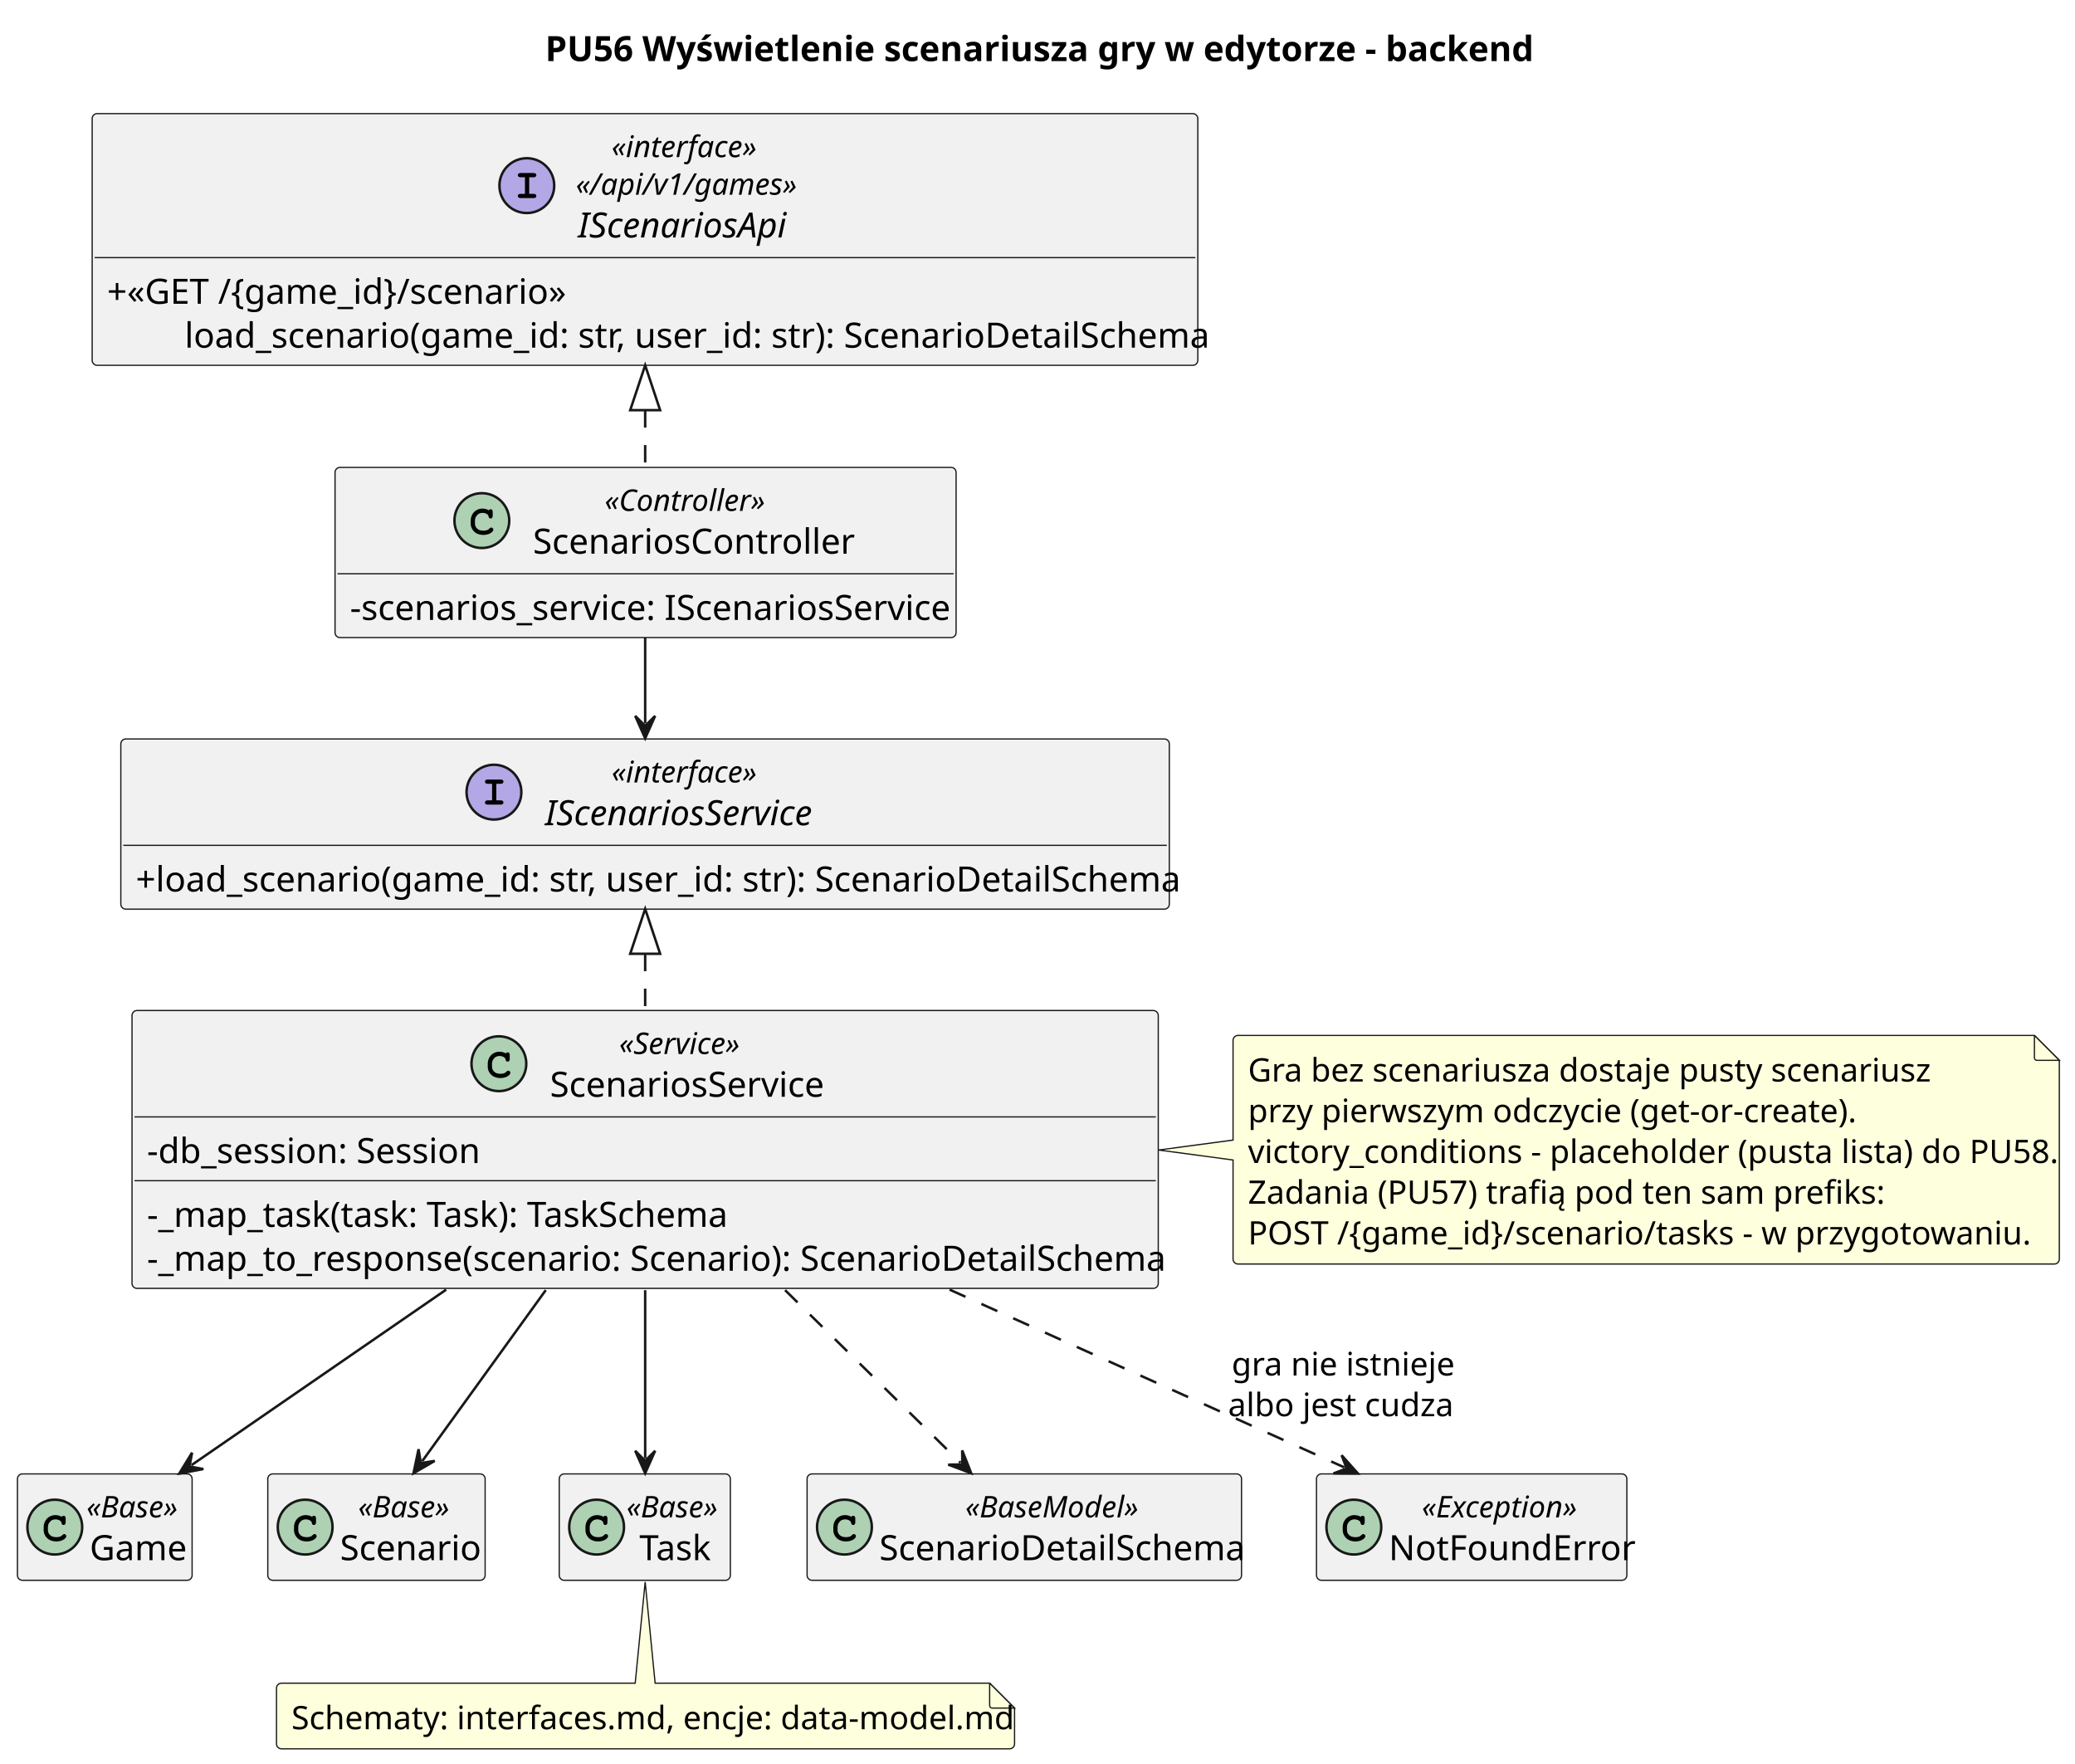
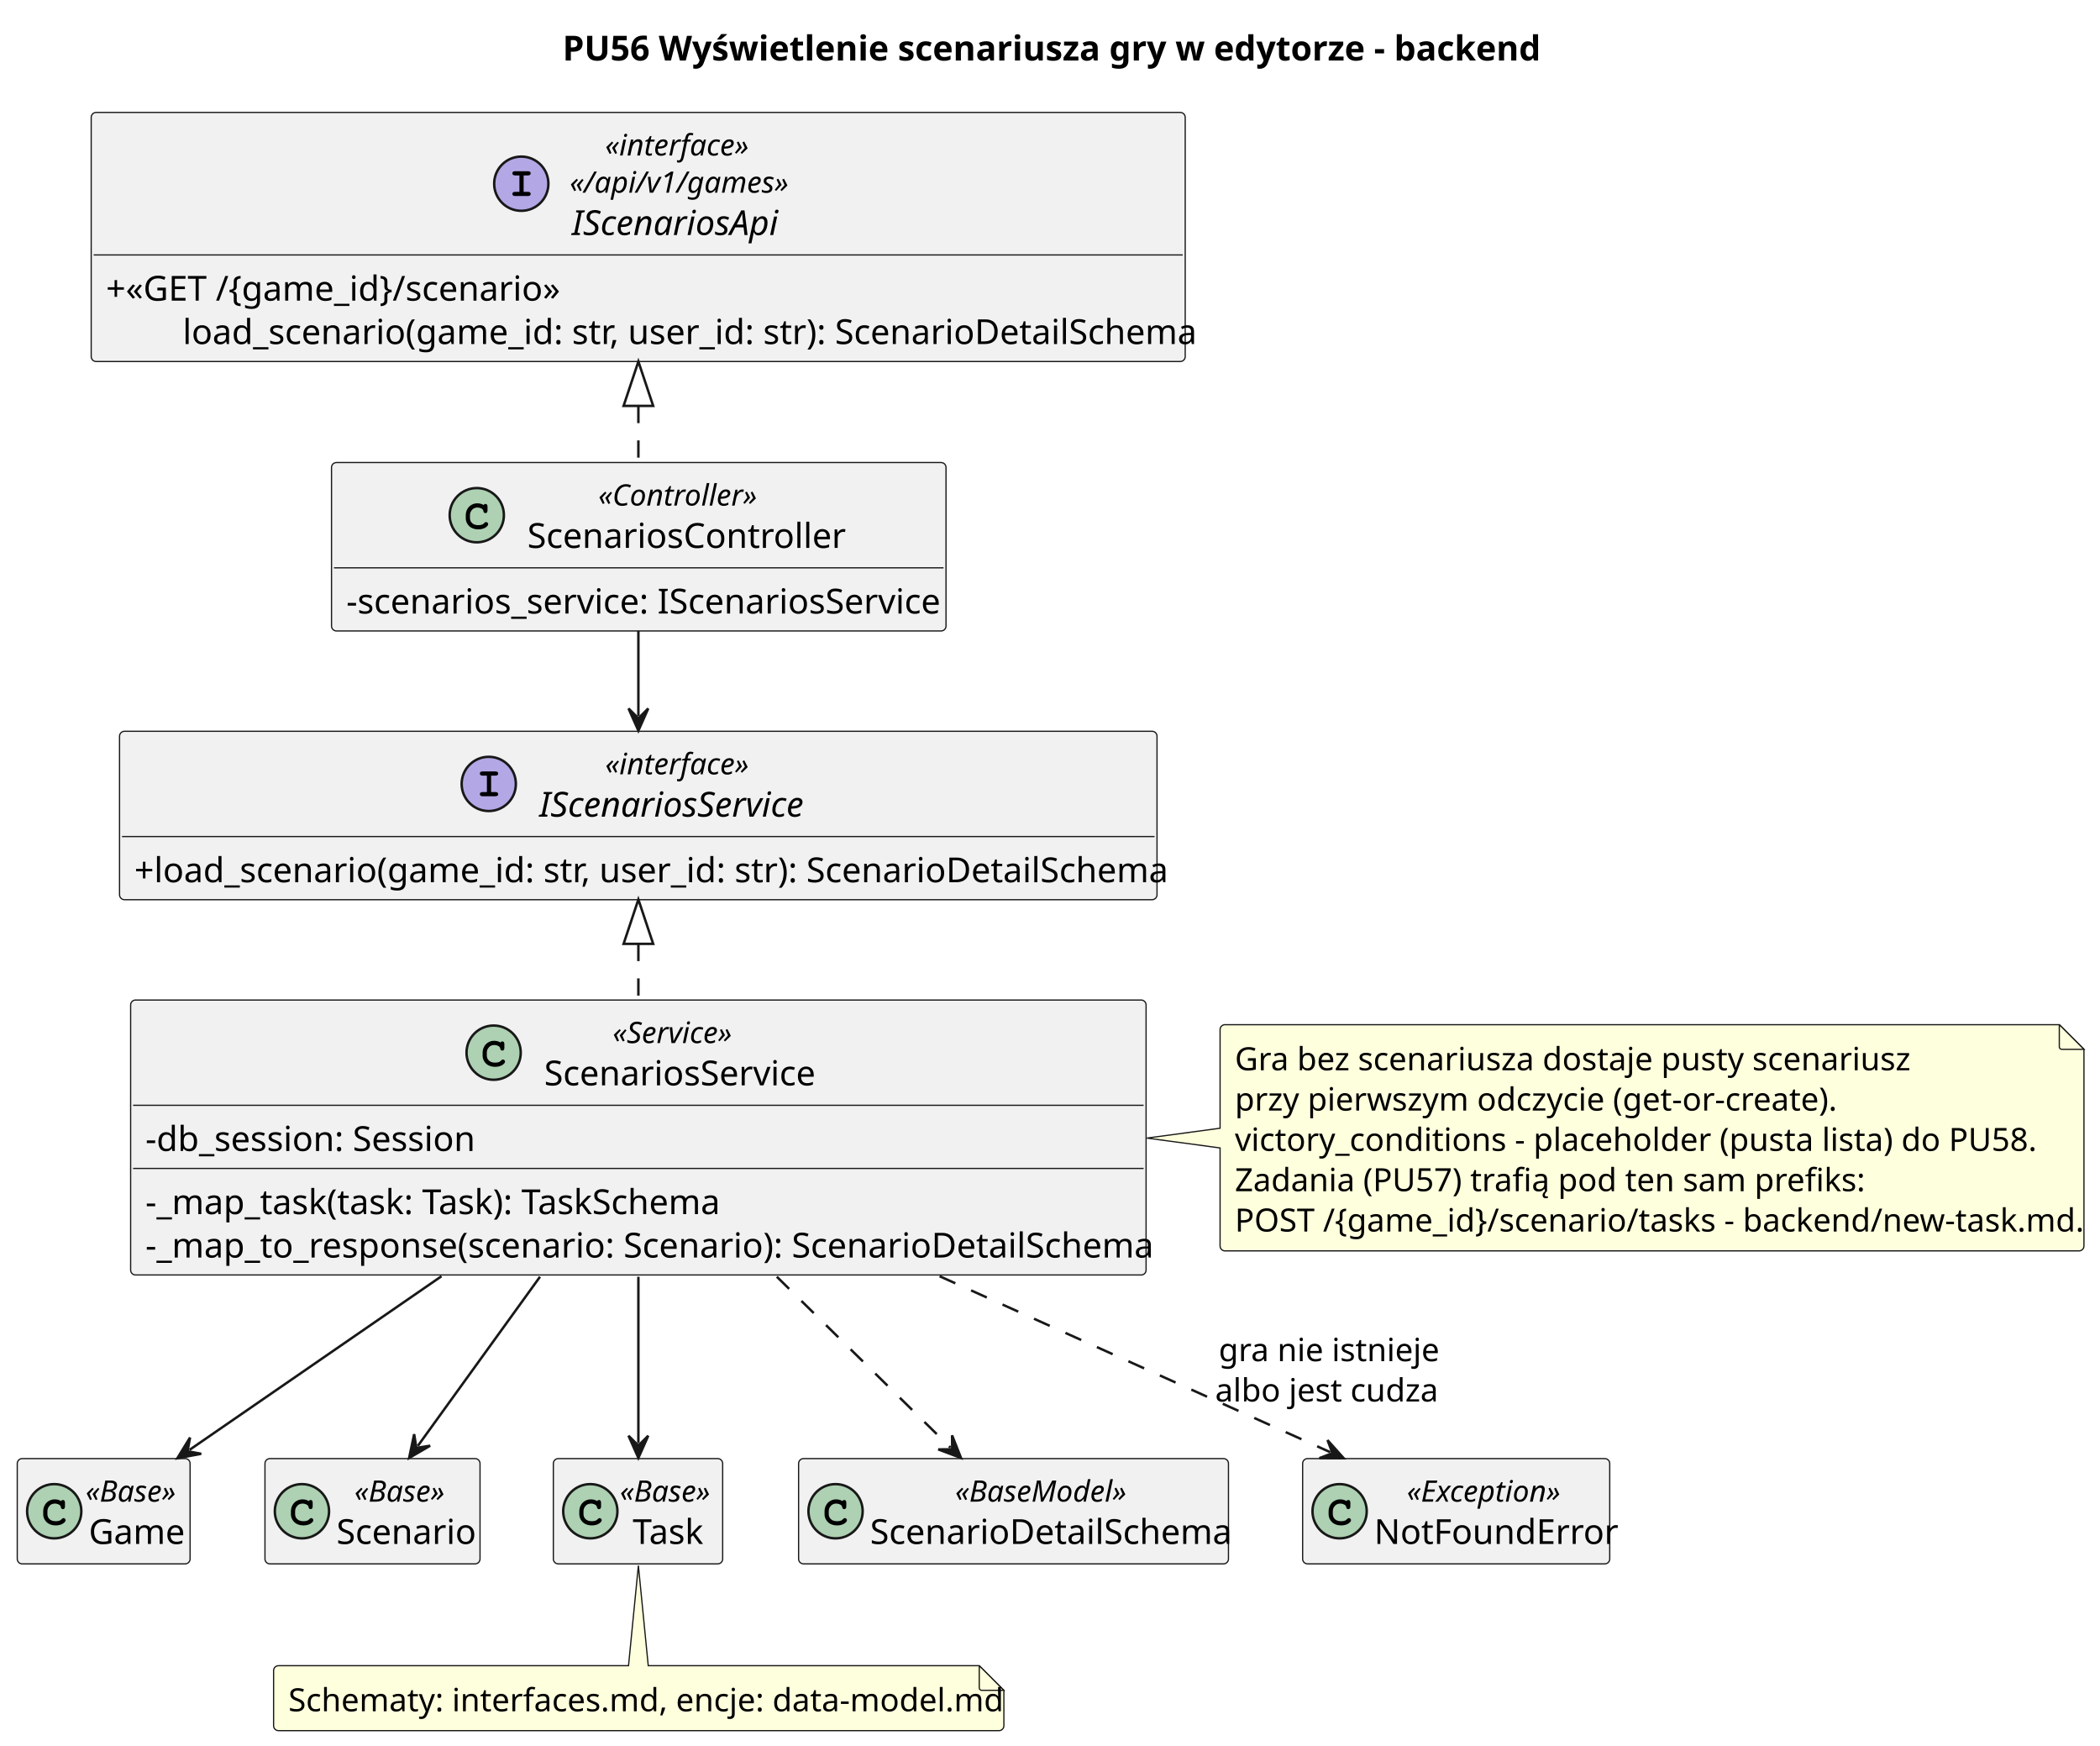
- <svg xmlns="http://www.w3.org/2000/svg" contentStyleType="text/css" data-diagram-type="CLASS" height="708px" preserveAspectRatio="none" style="width:833px;height:708px;background:#FFFFFF;" version="1.1" viewBox="0 0 833 708" width="833px" zoomAndPan="magnify">
+ <svg xmlns="http://www.w3.org/2000/svg" contentStyleType="text/css" data-diagram-type="CLASS" height="708px" preserveAspectRatio="none" style="width:852px;height:708px;background:#FFFFFF;" version="1.1" viewBox="0 0 852 708" width="852px" zoomAndPan="magnify">
  <defs />
  <g>
    <g class="title" data-source-line="13">
-       <text fill="#000000" font-family="sans-serif" font-size="14" font-weight="bold" lengthAdjust="spacing" textLength="382.033" x="218.839" y="24.533">PU56 Wyświetlenie scenariusza gry w edytorze - backend</text>
+       <text fill="#000000" font-family="sans-serif" font-size="14" font-weight="bold" lengthAdjust="spacing" textLength="382.033" x="228.227" y="24.533">PU56 Wyświetlenie scenariusza gry w edytorze - backend</text>
    </g>
    <g class="entity" data-qualified-name="IScenariosApi" data-source-line="15" id="ent0002">
      <rect fill="#F1F1F1" height="101.016" rx="2" ry="2" style="stroke:#181818;stroke-width:0.5;" width="443.86" x="37" y="45.609" />
      <ellipse cx="211.491" cy="74.508" fill="#B4A7E5" rx="11" ry="11" style="stroke:#181818;stroke-width:1;" />
      <path d="M212.444,71.148 L212.444,77.805 L214.163,77.805 Q214.772,77.805 215.038,78.039 Q215.303,78.273 215.303,78.664 Q215.303,79.039 215.038,79.273 Q214.772,79.508 214.163,79.508 L209.022,79.508 Q208.413,79.508 208.147,79.273 Q207.881,79.039 207.881,78.648 Q207.881,78.273 208.147,78.039 Q208.413,77.805 209.022,77.805 L210.741,77.805 L210.741,71.148 L209.022,71.148 Q208.413,71.148 208.147,70.914 Q207.881,70.68 207.881,70.289 Q207.881,69.914 208.147,69.68 Q208.413,69.445 209.022,69.445 L214.163,69.445 Q214.772,69.445 215.038,69.68 Q215.303,69.914 215.303,70.289 Q215.303,70.68 215.038,70.914 Q214.772,71.148 214.163,71.148 L212.444,71.148 Z " fill="#000000" />
      <text fill="#000000" font-family="sans-serif" font-size="12" font-style="italic" lengthAdjust="spacing" textLength="59.373" x="245.494" y="63.066">«interface»</text>
      <text fill="#000000" font-family="sans-serif" font-size="12" font-style="italic" lengthAdjust="spacing" textLength="88.055" x="231.153" y="78.16">«/api/v1/games»</text>
      <text fill="#000000" font-family="sans-serif" font-size="14" font-style="italic" lengthAdjust="spacing" textLength="86.379" x="231.991" y="95.33">IScenariosApi</text>
      <line style="stroke:#181818;stroke-width:0.5;" x1="38" x2="479.86" y1="103.406" y2="103.406" />
      <text fill="#000000" font-family="sans-serif" font-size="14" lengthAdjust="spacing" textLength="180.168" x="43" y="121.939">+«GET /{game_id}/scenario»</text>
      <text fill="#000000" font-family="sans-serif" font-size="14" lengthAdjust="spacing" textLength="400.743" x="74.117" y="139.549">load_scenario(game_id: str, user_id: str): ScenarioDetailSchema</text>
    </g>
    <g class="entity" data-qualified-name="ScenariosController" data-source-line="19" id="ent0003">
      <rect fill="#F1F1F1" height="68.312" rx="2" ry="2" style="stroke:#181818;stroke-width:0.5;" width="249.316" x="134.5" y="187.609" />
      <ellipse cx="193.436" cy="208.961" fill="#ADD1B2" rx="11" ry="11" style="stroke:#181818;stroke-width:1;" />
      <path d="M196.202,204.836 Q196.358,204.617 196.545,204.508 Q196.733,204.398 196.952,204.398 Q197.327,204.398 197.561,204.664 Q197.795,204.914 197.795,205.523 L197.795,206.977 Q197.795,207.586 197.561,207.852 Q197.327,208.117 196.952,208.117 Q196.608,208.117 196.405,207.914 Q196.202,207.727 196.092,207.211 Q196.045,206.852 195.858,206.664 Q195.53,206.289 194.92,206.07 Q194.311,205.852 193.686,205.852 Q192.92,205.852 192.28,206.18 Q191.655,206.508 191.155,207.258 Q190.67,208.008 190.67,209.039 L190.67,210.133 Q190.67,211.367 191.561,212.195 Q192.452,213.008 194.045,213.008 Q194.983,213.008 195.639,212.758 Q196.03,212.602 196.452,212.164 Q196.717,211.898 196.858,211.82 Q197.014,211.742 197.217,211.742 Q197.545,211.742 197.795,212.008 Q198.061,212.258 198.061,212.602 Q198.061,212.945 197.717,213.352 Q197.217,213.93 196.42,214.258 Q195.342,214.711 194.045,214.711 Q192.53,214.711 191.327,214.086 Q190.342,213.586 189.655,212.523 Q188.967,211.445 188.967,210.164 L188.967,209.008 Q188.967,207.68 189.577,206.539 Q190.202,205.383 191.295,204.773 Q192.389,204.148 193.624,204.148 Q194.358,204.148 194.999,204.32 Q195.655,204.477 196.202,204.836 Z " fill="#000000" />
      <text fill="#000000" font-family="sans-serif" font-size="12" font-style="italic" lengthAdjust="spacing" textLength="65.367" x="242.725" y="205.066">«Controller»</text>
      <text fill="#000000" font-family="sans-serif" font-size="14" lengthAdjust="spacing" textLength="122.944" x="213.936" y="222.236">ScenariosController</text>
      <line style="stroke:#181818;stroke-width:0.5;" x1="135.5" x2="382.816" y1="230.312" y2="230.312" />
      <text fill="#000000" font-family="sans-serif" font-size="14" lengthAdjust="spacing" textLength="237.316" x="140.5" y="248.846">-scenarios_service: IScenariosService</text>
    </g>
    <g class="entity" data-qualified-name="IScenariosService" data-source-line="23" id="ent0004">
      <rect fill="#F1F1F1" height="68.312" rx="2" ry="2" style="stroke:#181818;stroke-width:0.5;" width="420.919" x="48.5" y="296.609" />
      <ellipse cx="198.296" cy="317.961" fill="#B4A7E5" rx="11" ry="11" style="stroke:#181818;stroke-width:1;" />
      <path d="M199.249,314.602 L199.249,321.258 L200.968,321.258 Q201.577,321.258 201.843,321.492 Q202.108,321.727 202.108,322.117 Q202.108,322.492 201.843,322.727 Q201.577,322.961 200.968,322.961 L195.827,322.961 Q195.218,322.961 194.952,322.727 Q194.686,322.492 194.686,322.102 Q194.686,321.727 194.952,321.492 Q195.218,321.258 195.827,321.258 L197.546,321.258 L197.546,314.602 L195.827,314.602 Q195.218,314.602 194.952,314.367 Q194.686,314.133 194.686,313.742 Q194.686,313.367 194.952,313.133 Q195.218,312.898 195.827,312.898 L200.968,312.898 Q201.577,312.898 201.843,313.133 Q202.108,313.367 202.108,313.742 Q202.108,314.133 201.843,314.367 Q201.577,314.602 200.968,314.602 L199.249,314.602 Z " fill="#000000" />
      <text fill="#000000" font-family="sans-serif" font-size="12" font-style="italic" lengthAdjust="spacing" textLength="59.373" x="245.523" y="314.066">«interface»</text>
      <text fill="#000000" font-family="sans-serif" font-size="14" font-style="italic" lengthAdjust="spacing" textLength="112.827" x="218.796" y="331.236">IScenariosService</text>
      <line style="stroke:#181818;stroke-width:0.5;" x1="49.5" x2="468.419" y1="339.312" y2="339.312" />
      <text fill="#000000" font-family="sans-serif" font-size="14" lengthAdjust="spacing" textLength="408.919" x="54.5" y="357.846">+load_scenario(game_id: str, user_id: str): ScenarioDetailSchema</text>
    </g>
    <g class="entity" data-qualified-name="ScenariosService" data-source-line="27" id="ent0005">
      <rect fill="#F1F1F1" height="111.531" rx="2" ry="2" style="stroke:#181818;stroke-width:0.5;" width="411.984" x="53" y="405.609" />
      <ellipse cx="200.273" cy="426.961" fill="#ADD1B2" rx="11" ry="11" style="stroke:#181818;stroke-width:1;" />
      <path d="M203.039,422.836 Q203.195,422.617 203.383,422.508 Q203.57,422.398 203.789,422.398 Q204.164,422.398 204.398,422.664 Q204.633,422.914 204.633,423.523 L204.633,424.977 Q204.633,425.586 204.398,425.852 Q204.164,426.117 203.789,426.117 Q203.445,426.117 203.242,425.914 Q203.039,425.727 202.93,425.211 Q202.883,424.852 202.695,424.664 Q202.367,424.289 201.758,424.07 Q201.148,423.852 200.523,423.852 Q199.758,423.852 199.117,424.18 Q198.492,424.508 197.992,425.258 Q197.508,426.008 197.508,427.039 L197.508,428.133 Q197.508,429.367 198.398,430.195 Q199.289,431.008 200.883,431.008 Q201.82,431.008 202.477,430.758 Q202.867,430.602 203.289,430.164 Q203.555,429.898 203.695,429.82 Q203.852,429.742 204.055,429.742 Q204.383,429.742 204.633,430.008 Q204.898,430.258 204.898,430.602 Q204.898,430.945 204.555,431.352 Q204.055,431.93 203.258,432.258 Q202.18,432.711 200.883,432.711 Q199.367,432.711 198.164,432.086 Q197.18,431.586 196.492,430.523 Q195.805,429.445 195.805,428.164 L195.805,427.008 Q195.805,425.68 196.414,424.539 Q197.039,423.383 198.133,422.773 Q199.227,422.148 200.461,422.148 Q201.195,422.148 201.836,422.32 Q202.492,422.477 203.039,422.836 Z " fill="#000000" />
      <text fill="#000000" font-family="sans-serif" font-size="12" font-style="italic" lengthAdjust="spacing" textLength="53.361" x="248.561" y="423.066">«Service»</text>
      <text fill="#000000" font-family="sans-serif" font-size="14" lengthAdjust="spacing" textLength="108.938" x="220.773" y="440.236">ScenariosService</text>
      <line style="stroke:#181818;stroke-width:0.5;" x1="54" x2="463.984" y1="448.312" y2="448.312" />
      <text fill="#000000" font-family="sans-serif" font-size="14" lengthAdjust="spacing" textLength="133.075" x="59" y="466.846">-db_session: Session</text>
      <line style="stroke:#181818;stroke-width:0.5;" x1="54" x2="463.984" y1="473.922" y2="473.922" />
      <text fill="#000000" font-family="sans-serif" font-size="14" lengthAdjust="spacing" textLength="235.737" x="59" y="492.455">-_map_task(task: Task): TaskSchema</text>
      <text fill="#000000" font-family="sans-serif" font-size="14" lengthAdjust="spacing" textLength="399.984" x="59" y="510.065">-_map_to_response(scenario: Scenario): ScenarioDetailSchema</text>
    </g>
    <g class="entity" data-qualified-name="Game" data-source-line="33" id="ent0006">
      <rect fill="#F1F1F1" height="42.703" rx="2" ry="2" style="stroke:#181818;stroke-width:0.5;" width="70.124" x="7" y="591.609" />
      <ellipse cx="22" cy="612.961" fill="#ADD1B2" rx="11" ry="11" style="stroke:#181818;stroke-width:1;" />
      <path d="M24.766,608.836 Q24.922,608.617 25.109,608.508 Q25.297,608.398 25.516,608.398 Q25.891,608.398 26.125,608.664 Q26.359,608.914 26.359,609.523 L26.359,610.977 Q26.359,611.586 26.125,611.852 Q25.891,612.117 25.516,612.117 Q25.172,612.117 24.969,611.914 Q24.766,611.727 24.656,611.211 Q24.609,610.852 24.422,610.664 Q24.094,610.289 23.484,610.07 Q22.875,609.852 22.25,609.852 Q21.484,609.852 20.844,610.18 Q20.219,610.508 19.719,611.258 Q19.234,612.008 19.234,613.039 L19.234,614.133 Q19.234,615.367 20.125,616.195 Q21.016,617.008 22.609,617.008 Q23.547,617.008 24.203,616.758 Q24.594,616.602 25.016,616.164 Q25.281,615.898 25.422,615.82 Q25.578,615.742 25.781,615.742 Q26.109,615.742 26.359,616.008 Q26.625,616.258 26.625,616.602 Q26.625,616.945 26.281,617.352 Q25.781,617.93 24.984,618.258 Q23.906,618.711 22.609,618.711 Q21.094,618.711 19.891,618.086 Q18.906,617.586 18.219,616.523 Q17.531,615.445 17.531,614.164 L17.531,613.008 Q17.531,611.68 18.141,610.539 Q18.766,609.383 19.859,608.773 Q20.953,608.148 22.188,608.148 Q22.922,608.148 23.562,608.32 Q24.219,608.477 24.766,608.836 Z " fill="#000000" />
      <text fill="#000000" font-family="sans-serif" font-size="12" font-style="italic" lengthAdjust="spacing" textLength="40.699" x="34.712" y="609.066">«Base»</text>
      <text fill="#000000" font-family="sans-serif" font-size="14" lengthAdjust="spacing" textLength="38.124" x="36" y="626.236">Game</text>
    </g>
    <g class="entity" data-qualified-name="Scenario" data-source-line="34" id="ent0007">
      <rect fill="#F1F1F1" height="42.703" rx="2" ry="2" style="stroke:#181818;stroke-width:0.5;" width="87.255" x="107.5" y="591.609" />
      <ellipse cx="122.5" cy="612.961" fill="#ADD1B2" rx="11" ry="11" style="stroke:#181818;stroke-width:1;" />
      <path d="M125.266,608.836 Q125.422,608.617 125.609,608.508 Q125.797,608.398 126.016,608.398 Q126.391,608.398 126.625,608.664 Q126.859,608.914 126.859,609.523 L126.859,610.977 Q126.859,611.586 126.625,611.852 Q126.391,612.117 126.016,612.117 Q125.672,612.117 125.469,611.914 Q125.266,611.727 125.156,611.211 Q125.109,610.852 124.922,610.664 Q124.594,610.289 123.984,610.07 Q123.375,609.852 122.75,609.852 Q121.984,609.852 121.344,610.18 Q120.719,610.508 120.219,611.258 Q119.734,612.008 119.734,613.039 L119.734,614.133 Q119.734,615.367 120.625,616.195 Q121.516,617.008 123.109,617.008 Q124.047,617.008 124.703,616.758 Q125.094,616.602 125.516,616.164 Q125.781,615.898 125.922,615.82 Q126.078,615.742 126.281,615.742 Q126.609,615.742 126.859,616.008 Q127.125,616.258 127.125,616.602 Q127.125,616.945 126.781,617.352 Q126.281,617.93 125.484,618.258 Q124.406,618.711 123.109,618.711 Q121.594,618.711 120.391,618.086 Q119.406,617.586 118.719,616.523 Q118.031,615.445 118.031,614.164 L118.031,613.008 Q118.031,611.68 118.641,610.539 Q119.266,609.383 120.359,608.773 Q121.453,608.148 122.688,608.148 Q123.422,608.148 124.062,608.32 Q124.719,608.477 125.266,608.836 Z " fill="#000000" />
      <text fill="#000000" font-family="sans-serif" font-size="12" font-style="italic" lengthAdjust="spacing" textLength="40.699" x="143.778" y="609.066">«Base»</text>
      <text fill="#000000" font-family="sans-serif" font-size="14" lengthAdjust="spacing" textLength="55.255" x="136.5" y="626.236">Scenario</text>
    </g>
    <g class="entity" data-qualified-name="Task" data-source-line="35" id="ent0008">
      <rect fill="#F1F1F1" height="42.703" rx="2" ry="2" style="stroke:#181818;stroke-width:0.5;" width="68.699" x="224.5" y="591.609" />
      <ellipse cx="239.5" cy="612.961" fill="#ADD1B2" rx="11" ry="11" style="stroke:#181818;stroke-width:1;" />
      <path d="M242.266,608.836 Q242.422,608.617 242.609,608.508 Q242.797,608.398 243.016,608.398 Q243.391,608.398 243.625,608.664 Q243.859,608.914 243.859,609.523 L243.859,610.977 Q243.859,611.586 243.625,611.852 Q243.391,612.117 243.016,612.117 Q242.672,612.117 242.469,611.914 Q242.266,611.727 242.156,611.211 Q242.109,610.852 241.922,610.664 Q241.594,610.289 240.984,610.07 Q240.375,609.852 239.75,609.852 Q238.984,609.852 238.344,610.18 Q237.719,610.508 237.219,611.258 Q236.734,612.008 236.734,613.039 L236.734,614.133 Q236.734,615.367 237.625,616.195 Q238.516,617.008 240.109,617.008 Q241.047,617.008 241.703,616.758 Q242.094,616.602 242.516,616.164 Q242.781,615.898 242.922,615.82 Q243.078,615.742 243.281,615.742 Q243.609,615.742 243.859,616.008 Q244.125,616.258 244.125,616.602 Q244.125,616.945 243.781,617.352 Q243.281,617.93 242.484,618.258 Q241.406,618.711 240.109,618.711 Q238.594,618.711 237.391,618.086 Q236.406,617.586 235.719,616.523 Q235.031,615.445 235.031,614.164 L235.031,613.008 Q235.031,611.68 235.641,610.539 Q236.266,609.383 237.359,608.773 Q238.453,608.148 239.688,608.148 Q240.422,608.148 241.062,608.32 Q241.719,608.477 242.266,608.836 Z " fill="#000000" />
      <text fill="#000000" font-family="sans-serif" font-size="12" font-style="italic" lengthAdjust="spacing" textLength="40.699" x="251.5" y="609.066">«Base»</text>
      <text fill="#000000" font-family="sans-serif" font-size="14" lengthAdjust="spacing" textLength="30.338" x="256.681" y="626.236">Task</text>
    </g>
    <g class="entity" data-qualified-name="ScenarioDetailSchema" data-source-line="36" id="ent0009">
      <rect fill="#F1F1F1" height="42.703" rx="2" ry="2" style="stroke:#181818;stroke-width:0.5;" width="174.406" x="324" y="591.609" />
      <ellipse cx="339" cy="612.961" fill="#ADD1B2" rx="11" ry="11" style="stroke:#181818;stroke-width:1;" />
      <path d="M341.766,608.836 Q341.922,608.617 342.109,608.508 Q342.297,608.398 342.516,608.398 Q342.891,608.398 343.125,608.664 Q343.359,608.914 343.359,609.523 L343.359,610.977 Q343.359,611.586 343.125,611.852 Q342.891,612.117 342.516,612.117 Q342.172,612.117 341.969,611.914 Q341.766,611.727 341.656,611.211 Q341.609,610.852 341.422,610.664 Q341.094,610.289 340.484,610.07 Q339.875,609.852 339.25,609.852 Q338.484,609.852 337.844,610.18 Q337.219,610.508 336.719,611.258 Q336.234,612.008 336.234,613.039 L336.234,614.133 Q336.234,615.367 337.125,616.195 Q338.016,617.008 339.609,617.008 Q340.547,617.008 341.203,616.758 Q341.594,616.602 342.016,616.164 Q342.281,615.898 342.422,615.82 Q342.578,615.742 342.781,615.742 Q343.109,615.742 343.359,616.008 Q343.625,616.258 343.625,616.602 Q343.625,616.945 343.281,617.352 Q342.781,617.93 341.984,618.258 Q340.906,618.711 339.609,618.711 Q338.094,618.711 336.891,618.086 Q335.906,617.586 335.219,616.523 Q334.531,615.445 334.531,614.164 L334.531,613.008 Q334.531,611.68 335.141,610.539 Q335.766,609.383 336.859,608.773 Q337.953,608.148 339.188,608.148 Q339.922,608.148 340.562,608.32 Q341.219,608.477 341.766,608.836 Z " fill="#000000" />
      <text fill="#000000" font-family="sans-serif" font-size="12" font-style="italic" lengthAdjust="spacing" textLength="73.383" x="387.512" y="609.066">«BaseModel»</text>
      <text fill="#000000" font-family="sans-serif" font-size="14" lengthAdjust="spacing" textLength="142.406" x="353" y="626.236">ScenarioDetailSchema</text>
    </g>
    <g class="entity" data-qualified-name="NotFoundError" data-source-line="37" id="ent0010">
      <rect fill="#F1F1F1" height="42.703" rx="2" ry="2" style="stroke:#181818;stroke-width:0.5;" width="124.593" x="528.5" y="591.609" />
      <ellipse cx="543.5" cy="612.961" fill="#ADD1B2" rx="11" ry="11" style="stroke:#181818;stroke-width:1;" />
      <path d="M546.266,608.836 Q546.422,608.617 546.609,608.508 Q546.797,608.398 547.016,608.398 Q547.391,608.398 547.625,608.664 Q547.859,608.914 547.859,609.523 L547.859,610.977 Q547.859,611.586 547.625,611.852 Q547.391,612.117 547.016,612.117 Q546.672,612.117 546.469,611.914 Q546.266,611.727 546.156,611.211 Q546.109,610.852 545.922,610.664 Q545.594,610.289 544.984,610.07 Q544.375,609.852 543.75,609.852 Q542.984,609.852 542.344,610.18 Q541.719,610.508 541.219,611.258 Q540.734,612.008 540.734,613.039 L540.734,614.133 Q540.734,615.367 541.625,616.195 Q542.516,617.008 544.109,617.008 Q545.047,617.008 545.703,616.758 Q546.094,616.602 546.516,616.164 Q546.781,615.898 546.922,615.82 Q547.078,615.742 547.281,615.742 Q547.609,615.742 547.859,616.008 Q548.125,616.258 548.125,616.602 Q548.125,616.945 547.781,617.352 Q547.281,617.93 546.484,618.258 Q545.406,618.711 544.109,618.711 Q542.594,618.711 541.391,618.086 Q540.406,617.586 539.719,616.523 Q539.031,615.445 539.031,614.164 L539.031,613.008 Q539.031,611.68 539.641,610.539 Q540.266,609.383 541.359,608.773 Q542.453,608.148 543.688,608.148 Q544.422,608.148 545.062,608.32 Q545.719,608.477 546.266,608.836 Z " fill="#000000" />
      <text fill="#000000" font-family="sans-serif" font-size="12" font-style="italic" lengthAdjust="spacing" textLength="66.047" x="570.773" y="609.066">«Exception»</text>
      <text fill="#000000" font-family="sans-serif" font-size="14" lengthAdjust="spacing" textLength="92.593" x="557.5" y="626.236">NotFoundError</text>
    </g>
    <g class="entity" data-qualified-name="GMN21" data-source-line="49" id="ent0022">
-       <path d="M495,417.609 L495,457.609 L465.1,461.609 L495,465.609 L495,505.367 A2,2 0 0 0 497,507.367 L824.711,507.367 A2,2 0 0 0 826.711,505.367 L826.711,425.609 L816.711,415.609 L497,415.609 A2,2 0 0 0 495,417.609" fill="#FEFFDD" style="stroke:#181818;stroke-width:0.5;" />
-       <path d="M816.711,415.609 L816.711,424.609 A1,1 0 0 0 817.711,425.609 L826.711,425.609 L816.711,415.609" fill="#FEFFDD" style="stroke:#181818;stroke-width:0.5;" />
+       <path d="M495,417.609 L495,457.609 L465.3,461.609 L495,465.609 L495,505.367 A2,2 0 0 0 497,507.367 L843.488,507.367 A2,2 0 0 0 845.488,505.367 L845.488,425.609 L835.488,415.609 L497,415.609 A2,2 0 0 0 495,417.609" fill="#FEFFDD" style="stroke:#181818;stroke-width:0.5;" />
+       <path d="M835.488,415.609 L835.488,424.609 A1,1 0 0 0 836.488,425.609 L845.488,425.609 L835.488,415.609" fill="#FEFFDD" style="stroke:#181818;stroke-width:0.5;" />
      <text fill="#000000" font-family="sans-serif" font-size="13" lengthAdjust="spacing" textLength="265.186" x="501" y="434.104">Gra bez scenariusza dostaje pusty scenariusz</text>
      <text fill="#000000" font-family="sans-serif" font-size="13" lengthAdjust="spacing" textLength="234.057" x="501" y="450.456">przy pierwszym odczycie (get-or-create).</text>
      <text fill="#000000" font-family="sans-serif" font-size="13" lengthAdjust="spacing" textLength="310.711" x="501" y="466.808">victory_conditions - placeholder (pusta lista) do PU58.</text>
      <text fill="#000000" font-family="sans-serif" font-size="13" lengthAdjust="spacing" textLength="244.95" x="501" y="483.159">Zadania (PU57) trafią pod ten sam prefiks:</text>
-       <text fill="#000000" font-family="sans-serif" font-size="13" lengthAdjust="spacing" textLength="299.863" x="501" y="499.511">POST /{game_id}/scenario/tasks - w przygotowaniu.</text>
+       <text fill="#000000" font-family="sans-serif" font-size="13" lengthAdjust="spacing" textLength="329.488" x="501" y="499.511">POST /{game_id}/scenario/tasks - backend/new-task.md.</text>
    </g>
    <g class="entity" data-qualified-name="GMN24" data-source-line="57" id="ent0025">
      <path d="M111,677.609 L111,699.961 A2,2 0 0 0 113,701.961 L405.291,701.961 A2,2 0 0 0 407.291,699.961 L407.291,685.609 L397.291,675.609 L263,675.609 L259,634.979 L255,675.609 L113,675.609 A2,2 0 0 0 111,677.609" fill="#FEFFDD" style="stroke:#181818;stroke-width:0.5;" />
      <path d="M397.291,675.609 L397.291,684.609 A1,1 0 0 0 398.291,685.609 L407.291,685.609 L397.291,675.609" fill="#FEFFDD" style="stroke:#181818;stroke-width:0.5;" />
      <text fill="#000000" font-family="sans-serif" font-size="13" lengthAdjust="spacing" textLength="275.291" x="117" y="694.105">Schematy: interfaces.md, encje: data-model.md</text>
    </g>
    <g class="link" data-entity-1="ent0002" data-entity-2="ent0003" data-link-type="extension" data-source-line="39" id="lnk12">
      <path codeLine="39" d="M259,164.629 C259,178.319 259,174.849 259,187.369" fill="none" id="IScenariosApi-backto-ScenariosController" style="stroke:#181818;stroke-width:1;stroke-dasharray:7,7;" />
      <polygon fill="none" points="259,146.629,253,164.629,265,164.629,259,146.629" style="stroke:#181818;stroke-width:1;" />
    </g>
    <g class="link" data-entity-1="ent0003" data-entity-2="ent0004" data-link-type="dependency" data-source-line="40" id="lnk13">
      <path codeLine="40" d="M259,255.879 C259,268.759 259,277.479 259,290.359" fill="none" id="ScenariosController-to-IScenariosService" style="stroke:#181818;stroke-width:1;" />
      <polygon fill="#181818" points="259,296.359,263,287.359,259,291.359,255,287.359,259,296.359" style="stroke:#181818;stroke-width:1;" />
    </g>
    <g class="link" data-entity-1="ent0004" data-entity-2="ent0005" data-link-type="extension" data-source-line="41" id="lnk15">
      <path codeLine="41" d="M259,382.829 C259,395.219 259,391.649 259,405.479" fill="none" id="IScenariosService-backto-ScenariosService" style="stroke:#181818;stroke-width:1;stroke-dasharray:7,7;" />
      <polygon fill="none" points="259,364.829,253,382.829,265,382.829,259,364.829" style="stroke:#181818;stroke-width:1;" />
    </g>
    <g class="link" data-entity-1="ent0005" data-entity-2="ent0006" data-link-type="dependency" data-source-line="42" id="lnk16">
      <path codeLine="42" d="M179.12,517.639 C141.78,543.369 104.511,569.046 76.901,588.066" fill="none" id="ScenariosService-to-Game" style="stroke:#181818;stroke-width:1;" />
      <polygon fill="#181818" points="71.96,591.469,81.641,589.658,76.078,588.633,77.102,583.07,71.96,591.469" style="stroke:#181818;stroke-width:1;" />
    </g>
    <g class="link" data-entity-1="ent0005" data-entity-2="ent0007" data-link-type="dependency" data-source-line="43" id="lnk17">
      <path codeLine="43" d="M219.09,517.849 C200.58,543.469 183.214,567.516 169.514,586.476" fill="none" id="ScenariosService-to-Scenario" style="stroke:#181818;stroke-width:1;" />
      <polygon fill="#181818" points="166,591.339,174.513,586.387,168.928,587.287,168.029,581.702,166,591.339" style="stroke:#181818;stroke-width:1;" />
    </g>
    <g class="link" data-entity-1="ent0005" data-entity-2="ent0008" data-link-type="dependency" data-source-line="44" id="lnk18">
      <path codeLine="44" d="M259,517.849 C259,543.469 259,566.379 259,585.339" fill="none" id="ScenariosService-to-Task" style="stroke:#181818;stroke-width:1;" />
      <polygon fill="#181818" points="259,591.339,263,582.339,259,586.339,255,582.339,259,591.339" style="stroke:#181818;stroke-width:1;" />
    </g>
    <g class="link" data-entity-1="ent0005" data-entity-2="ent0009" data-link-type="dependency" data-source-line="45" id="lnk19">
      <path codeLine="45" d="M315.17,517.849 C341.21,543.469 366.321,568.173 385.611,587.134" fill="none" id="ScenariosService-to-ScenarioDetailSchema" style="stroke:#181818;stroke-width:1;stroke-dasharray:7,7;" />
      <polygon fill="#181818" points="389.89,591.339,386.275,582.178,386.324,587.835,380.668,587.883,389.89,591.339" style="stroke:#181818;stroke-width:1;" />
    </g>
    <g class="link" data-entity-1="ent0005" data-entity-2="ent0010" data-link-type="dependency" data-source-line="46" id="lnk20">
      <path codeLine="46" d="M381.21,517.639 C438.34,543.369 497.459,569.985 539.689,589.005" fill="none" id="ScenariosService-to-NotFoundError" style="stroke:#181818;stroke-width:1;stroke-dasharray:7,7;" />
      <polygon fill="#181818" points="545.16,591.469,538.597,584.126,540.601,589.416,535.311,591.421,545.16,591.469" style="stroke:#181818;stroke-width:1;" />
      <text fill="#000000" font-family="sans-serif" font-size="13" lengthAdjust="spacing" textLength="83.827" x="494.447" y="552.105">gra nie istnieje</text>
      <text fill="#000000" font-family="sans-serif" font-size="13" lengthAdjust="spacing" textLength="86.722" x="493" y="568.456">albo jest cudza</text>
    </g>
  </g>
</svg>
